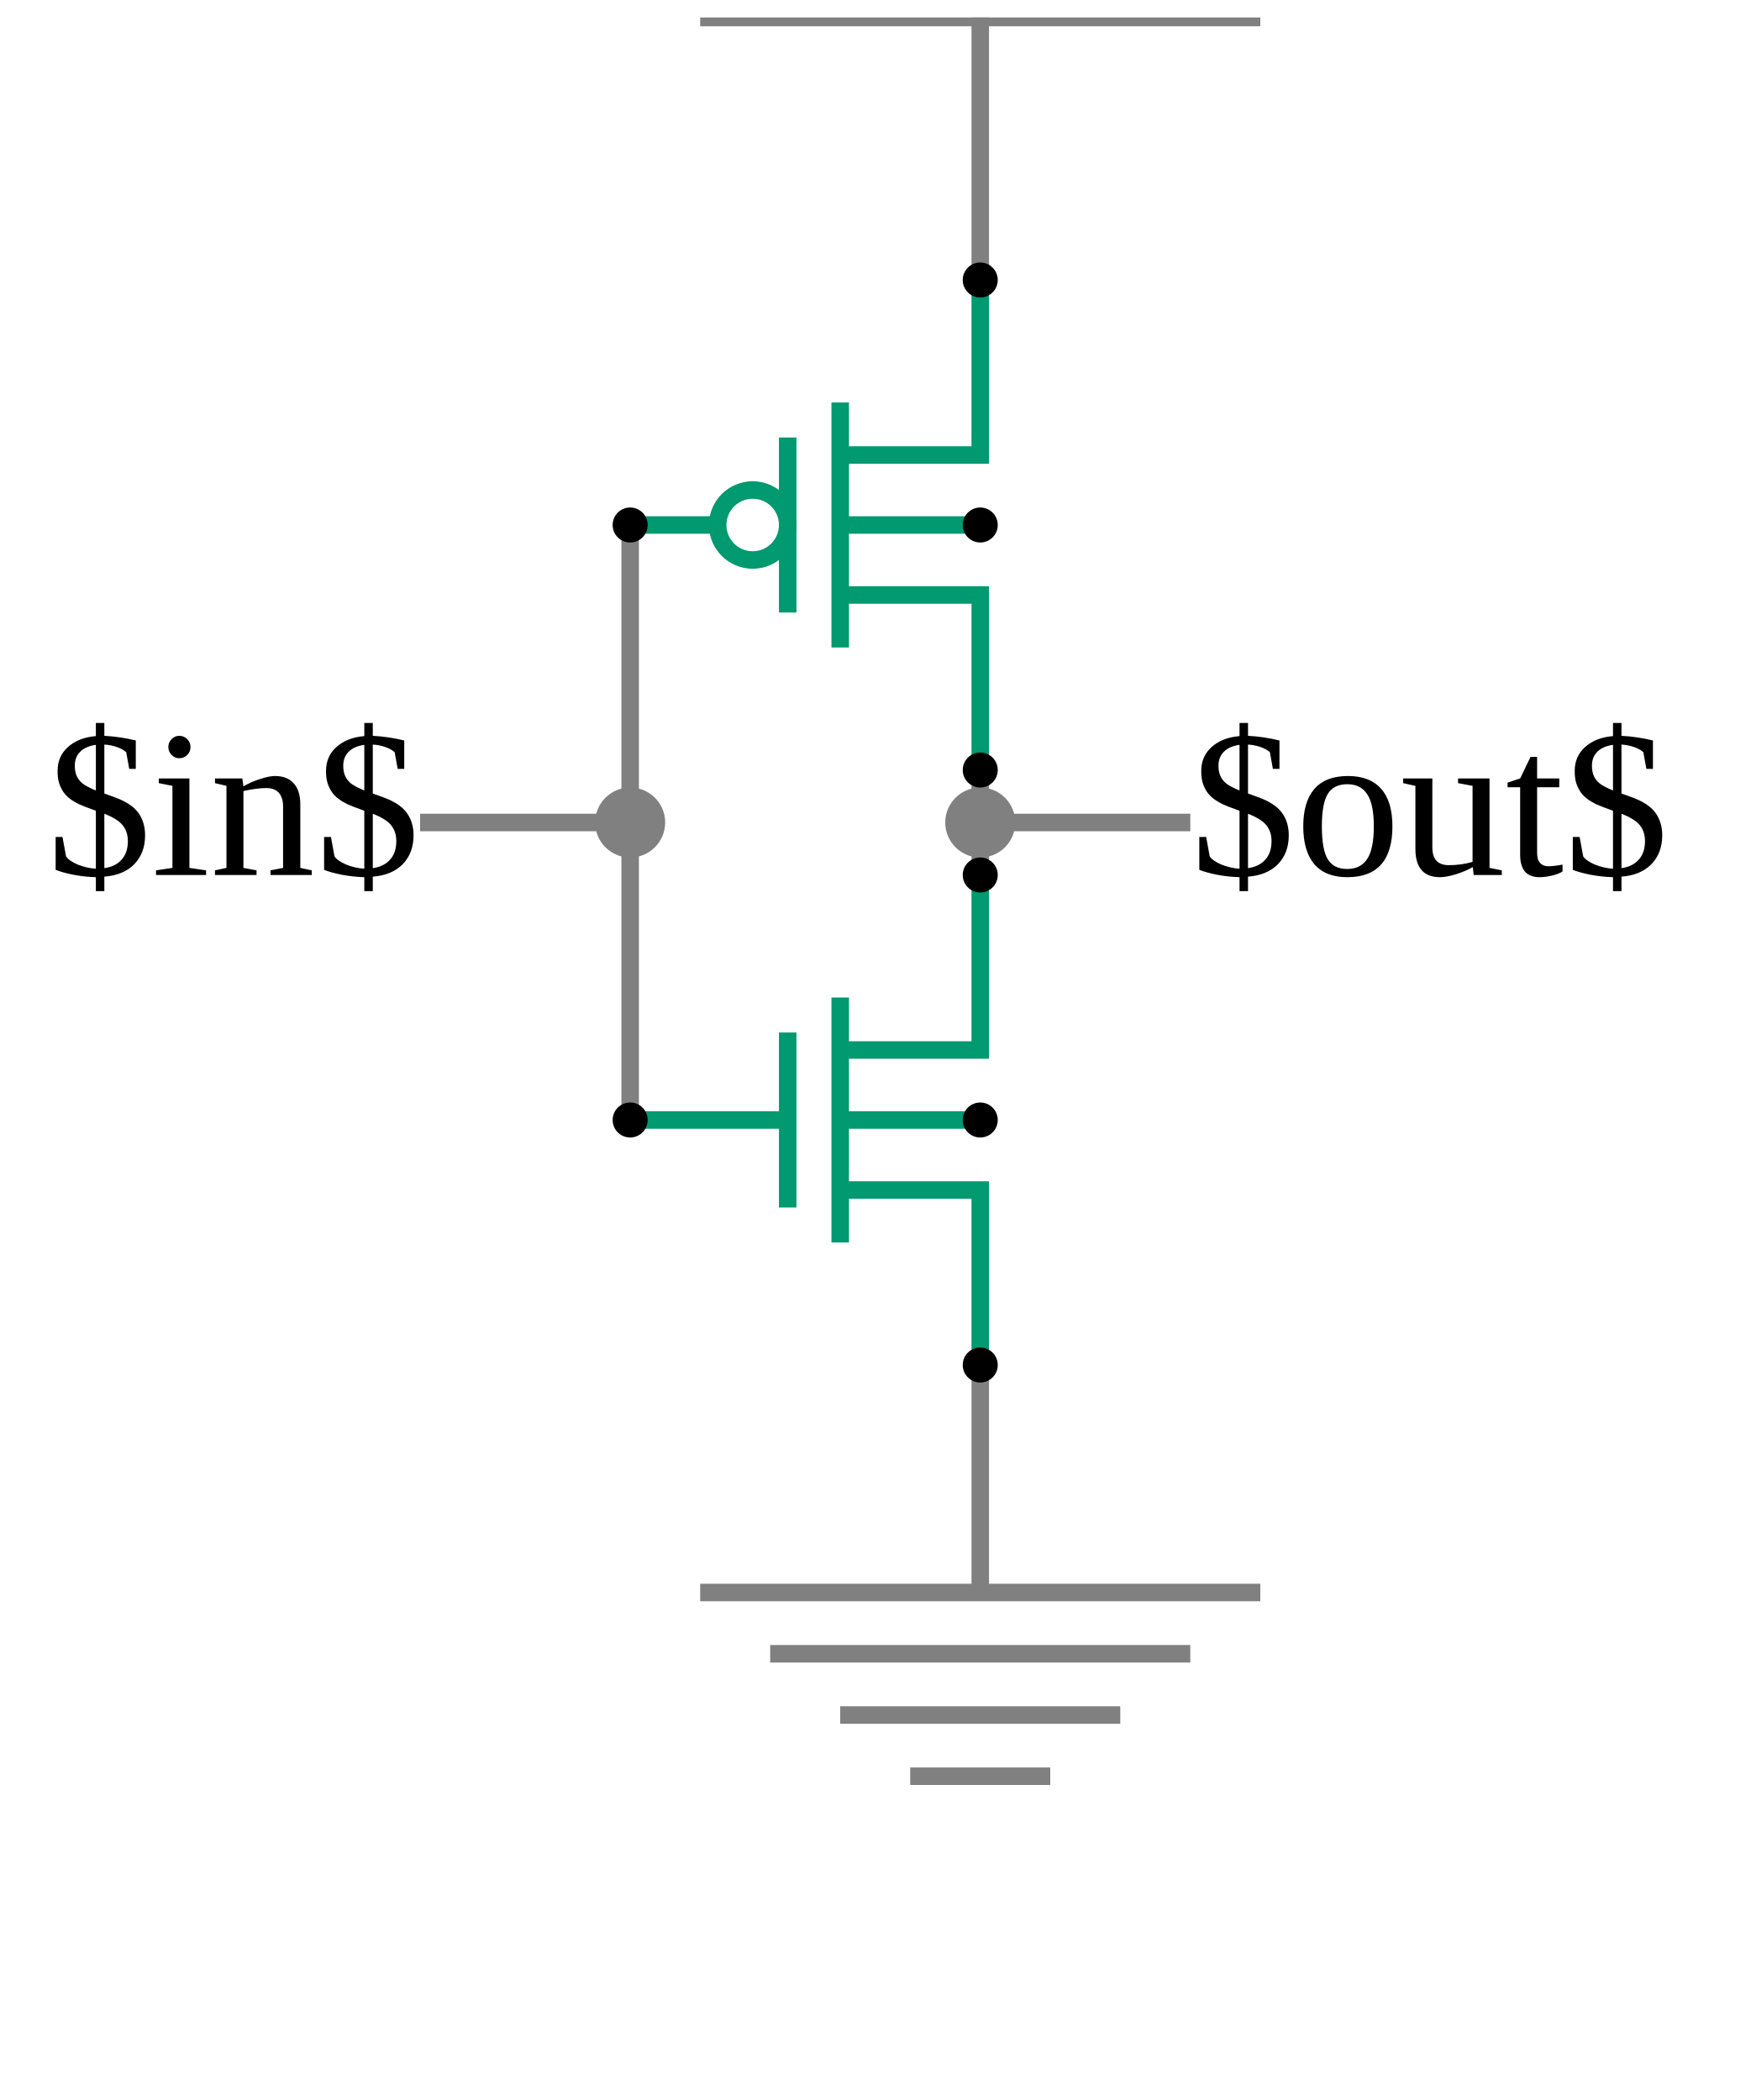
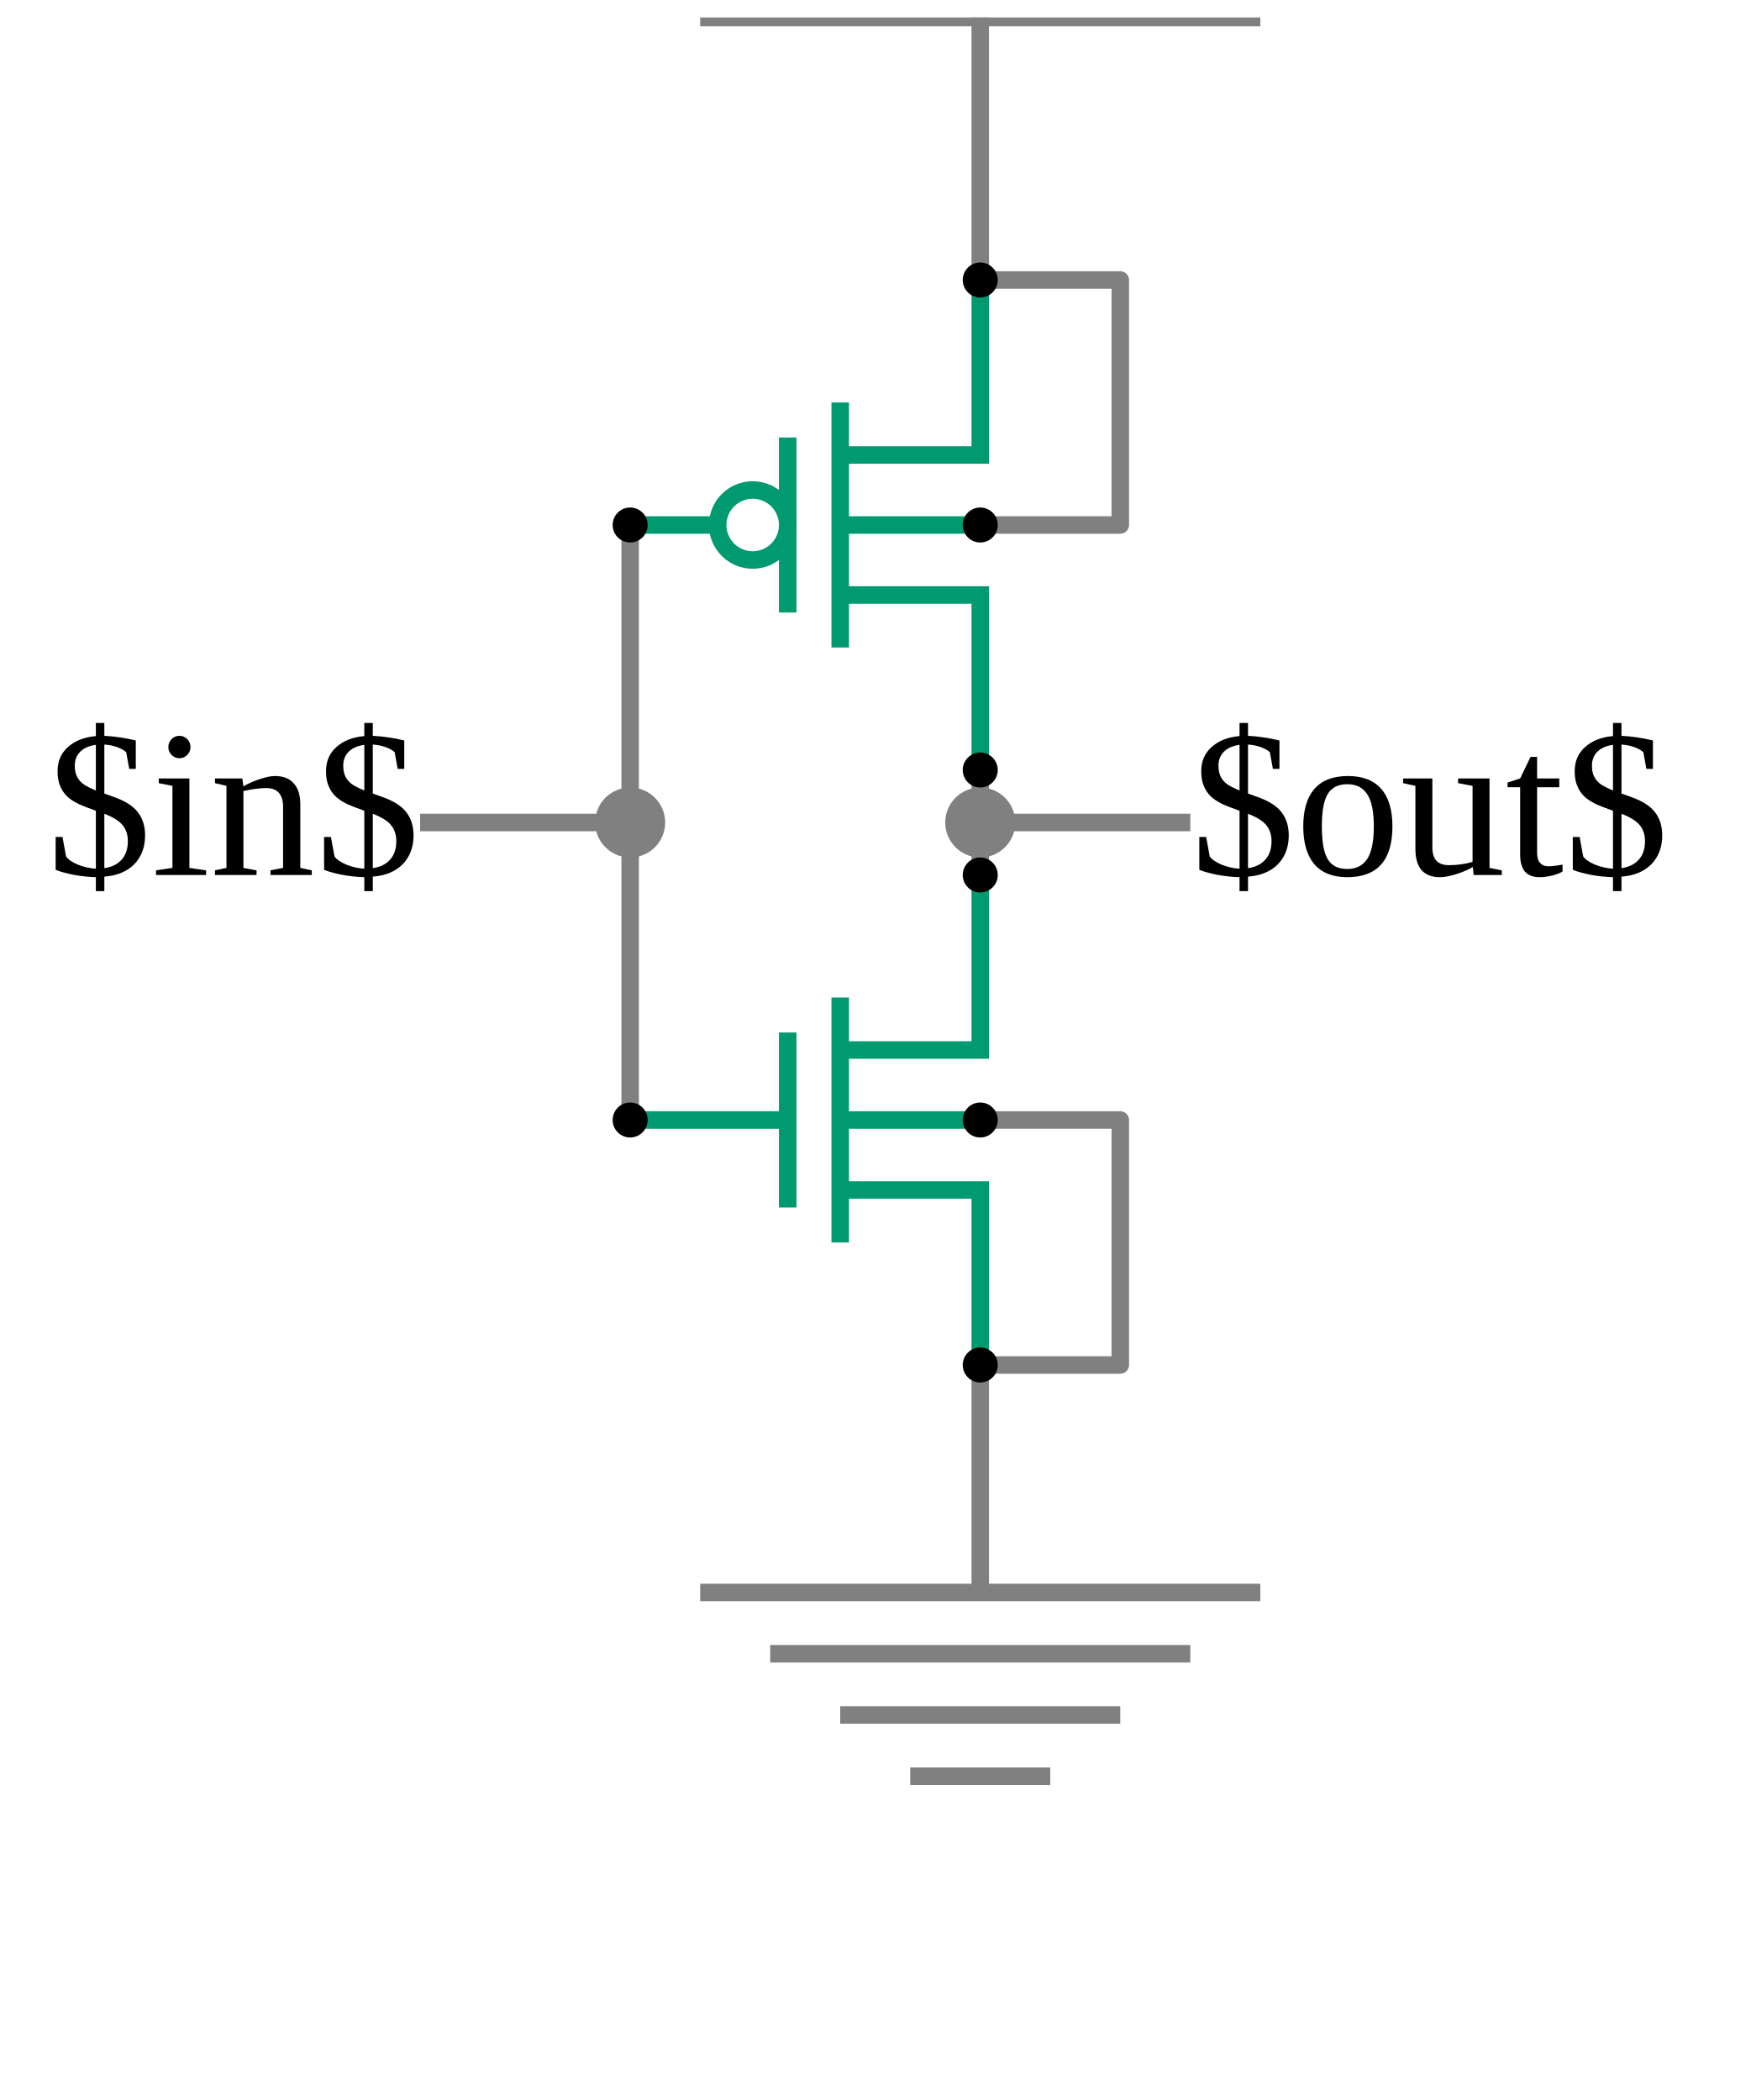
<svg xmlns="http://www.w3.org/2000/svg" xmlns:xlink="http://www.w3.org/1999/xlink" width="100" height="120" viewBox="0 0 100 120" version="1.1" id="svg21808">
  <style id="style1451">
.pin {
fill:#000000;
stroke:none;
}
</style>
  <defs id="defs21805">
    <symbol id="gnd">
      <g id="g406">
        <line x1="16" x2="16" y1="0" y2="13" stroke="currentColor" id="line399" />
        <line x1="0" x2="32" y1="13" y2="13" stroke="currentColor" id="line401" />
        <line x1="4" x2="28" y1="16.5" y2="16.5" stroke="currentColor" id="line983" />
        <line x1="8" x2="24" y1="20" y2="20" stroke="currentColor" id="line986-3" />
        <line x1="12" x2="20" y1="23.5" y2="23.5" stroke="currentColor" id="line988-6" />
      </g>
    </symbol>
    <symbol id="vdd">
      <g id="g15498">
        <line x1="0" x2="32" y1="0" y2="0" stroke="currentColor" id="line4799" />
        <line x1="16" x2="16" y1="0" y2="15" stroke="currentColor" id="line4801" />
      </g>
    </symbol>
    <symbol id="nmos">
      <g id="g25">
        <line x1="14" x2="14" y1="9" y2="23" stroke="currentColor" id="line19" />
        <line x1="2" x2="11" y1="16" y2="16" stroke="currentColor" id="line20" />
        <line x1="11" x2="11" y1="11" y2="21" stroke="currentColor" id="line21" />
        <path d="m 14,20 h 8 v 10" id="path21" fill="none" stroke="currentColor" />
        <path d="m 14,12 h 8 V 2" id="path22" fill="none" stroke="currentColor" />
        <line x1="14" x2="22" y1="16" y2="16" stroke="currentColor" id="line22" />
        <circle class="pin" fill="#000000" id="circle22" cx="22" cy="2" r="1" />
        <circle id="circle23" class="pin" fill="#000000" cx="22" cy="16" r="1" />
        <circle id="circle24" class="pin" fill="#000000" cx="2" cy="16" r="1" />
        <circle class="pin" fill="#000000" cx="22" cy="30" r="1" id="circle25" />
      </g>
    </symbol>
    <symbol id="pmos">
      <g id="g19">
        <line x1="14" x2="14" y1="9" y2="23" stroke="currentColor" id="semiCond" />
        <line x1="2" x2="7" y1="16" y2="16" stroke="currentColor" id="gateIn" />
        <line x1="11" x2="11" y1="11" y2="21" stroke="currentColor" id="gate" />
        <path d="m 14,20 h 8 v 10" id="path18" fill="none" stroke="currentColor" />
        <path d="m 14,12 h 8 V 2" id="drain" fill="none" stroke="currentColor" />
        <line x1="14" x2="22" y1="16" y2="16" stroke="currentColor" id="bulkIn" />
        <circle id="circle21294" cx="9" cy="16" r="2" fill="none" stroke="currentColor" />
        <circle class="pin" fill="#000000" id="drainPin" cx="22" cy="2" r="1" />
        <circle id="bulkPin" class="pin" fill="#000000" cx="22" cy="16" r="1" />
        <circle id="gatePin" class="pin" fill="#000000" cx="2" cy="16" r="1" />
        <circle class="pin" fill="#000000" cx="22" cy="30" r="1" id="sourcePin" />
      </g>
    </symbol>
  </defs>
  <g id="wires" color="grey" stroke-width="1" stroke-linejoin="round">
    <line x1="36" x2="36" y1="64" y2="30" stroke="currentColor" id="line15397" style="display:inline" />
    <line x1="56" x2="56" y1="50" y2="44" stroke="currentColor" id="line15399" style="display:inline" />
    <line x1="24" x2="36" y1="47" y2="47" stroke="currentColor" id="line15401" style="display:inline" />
    <line x1="56" x2="68" y1="47" y2="47" stroke="currentColor" id="line15403" style="display:inline" />
    <use xlink:href="#gnd" id="use15419" transform="translate(40,78)" />
    <use xlink:href="#vdd" id="use15706" transform="translate(40,1)" />
    <circle id="circle2011" cx="36" cy="47" r="2" fill="currentColor" stroke="none" />
    <circle id="circle1" cx="56" cy="47" r="2" fill="currentColor" stroke="none" />
+     <path d="m 56,78 h 8 v -14 h -8" id="path1" stroke="currentColor" stroke-width="1" fill="none" />
+     <path d="m 56,30 h 8 V 16 h -8" id="path2" stroke="currentColor" stroke-width="1" fill="none" />
  </g>
  <g id="elements" color="#009970">
    <use xlink:href="#nmos" id="use26253" transform="translate(34,48)" />
    <use xlink:href="#pmos" id="use6153" transform="translate(34,14)" />
  </g>
  <text x="24" y="50" id="text1638" text-anchor="end" xml:space="default">$in$</text>
  <text x="68" y="50" id="text7252" text-anchor="begin" xml:space="default">$out$</text>
</svg>
